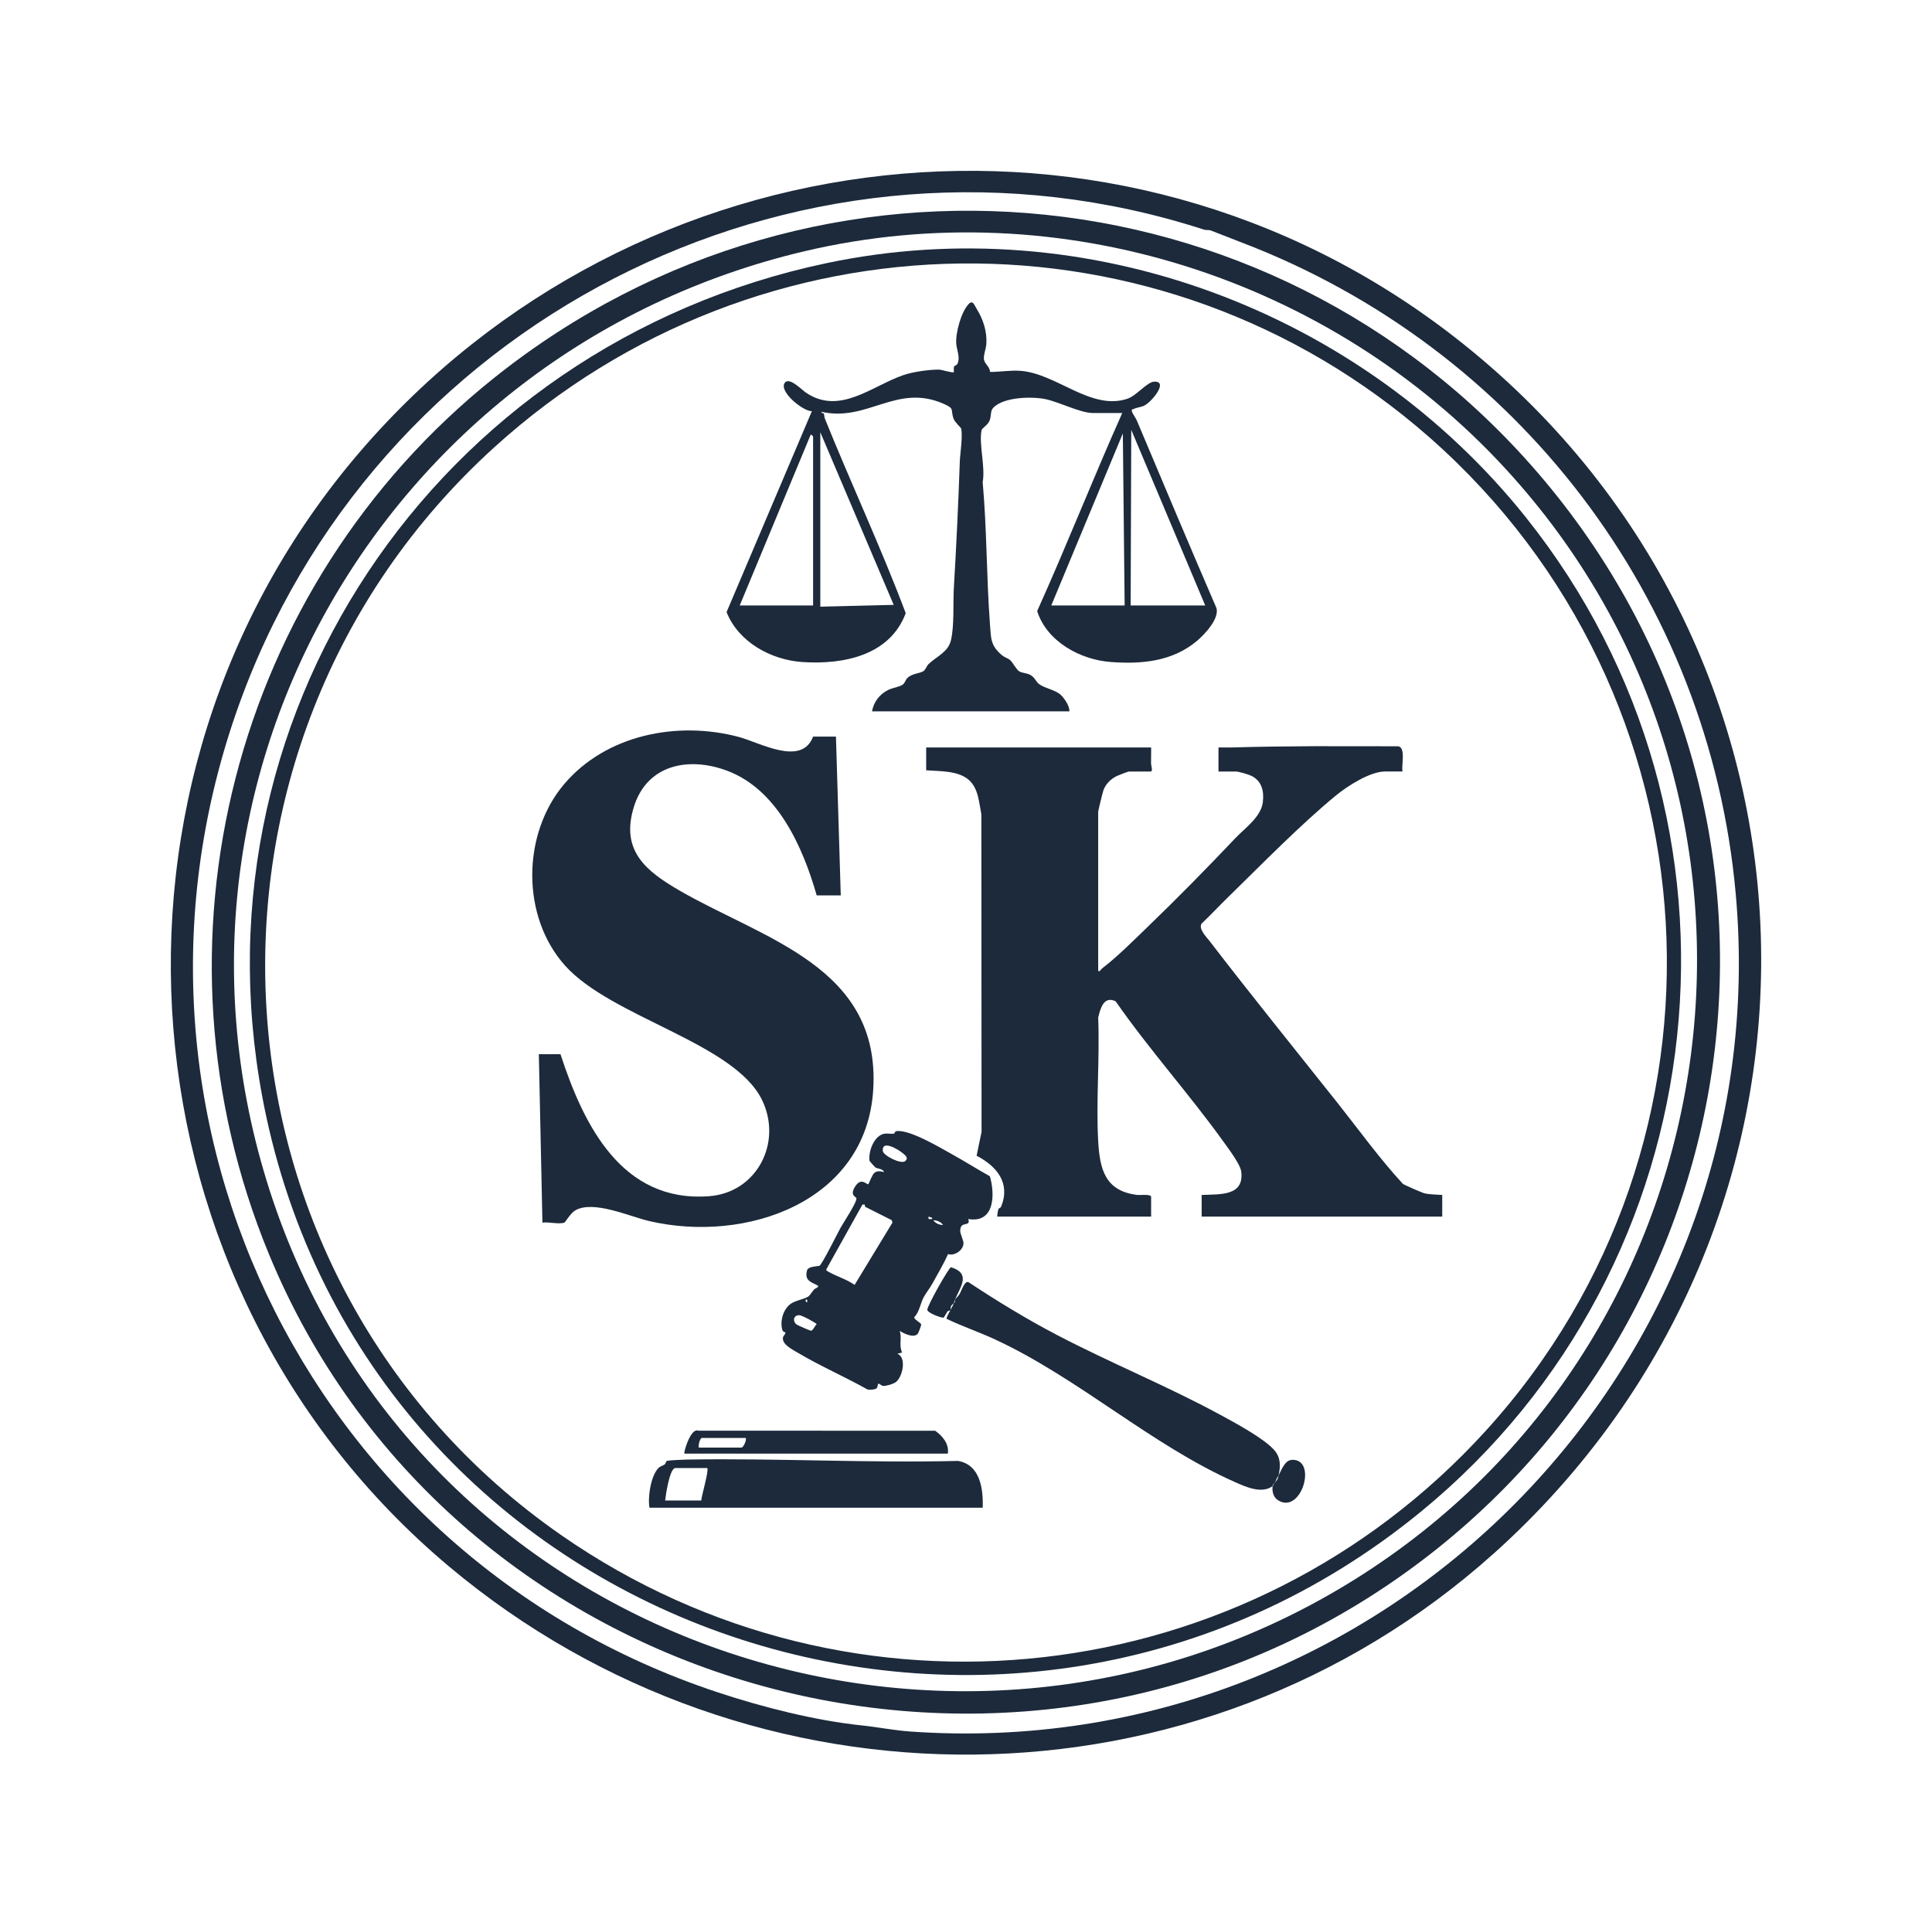
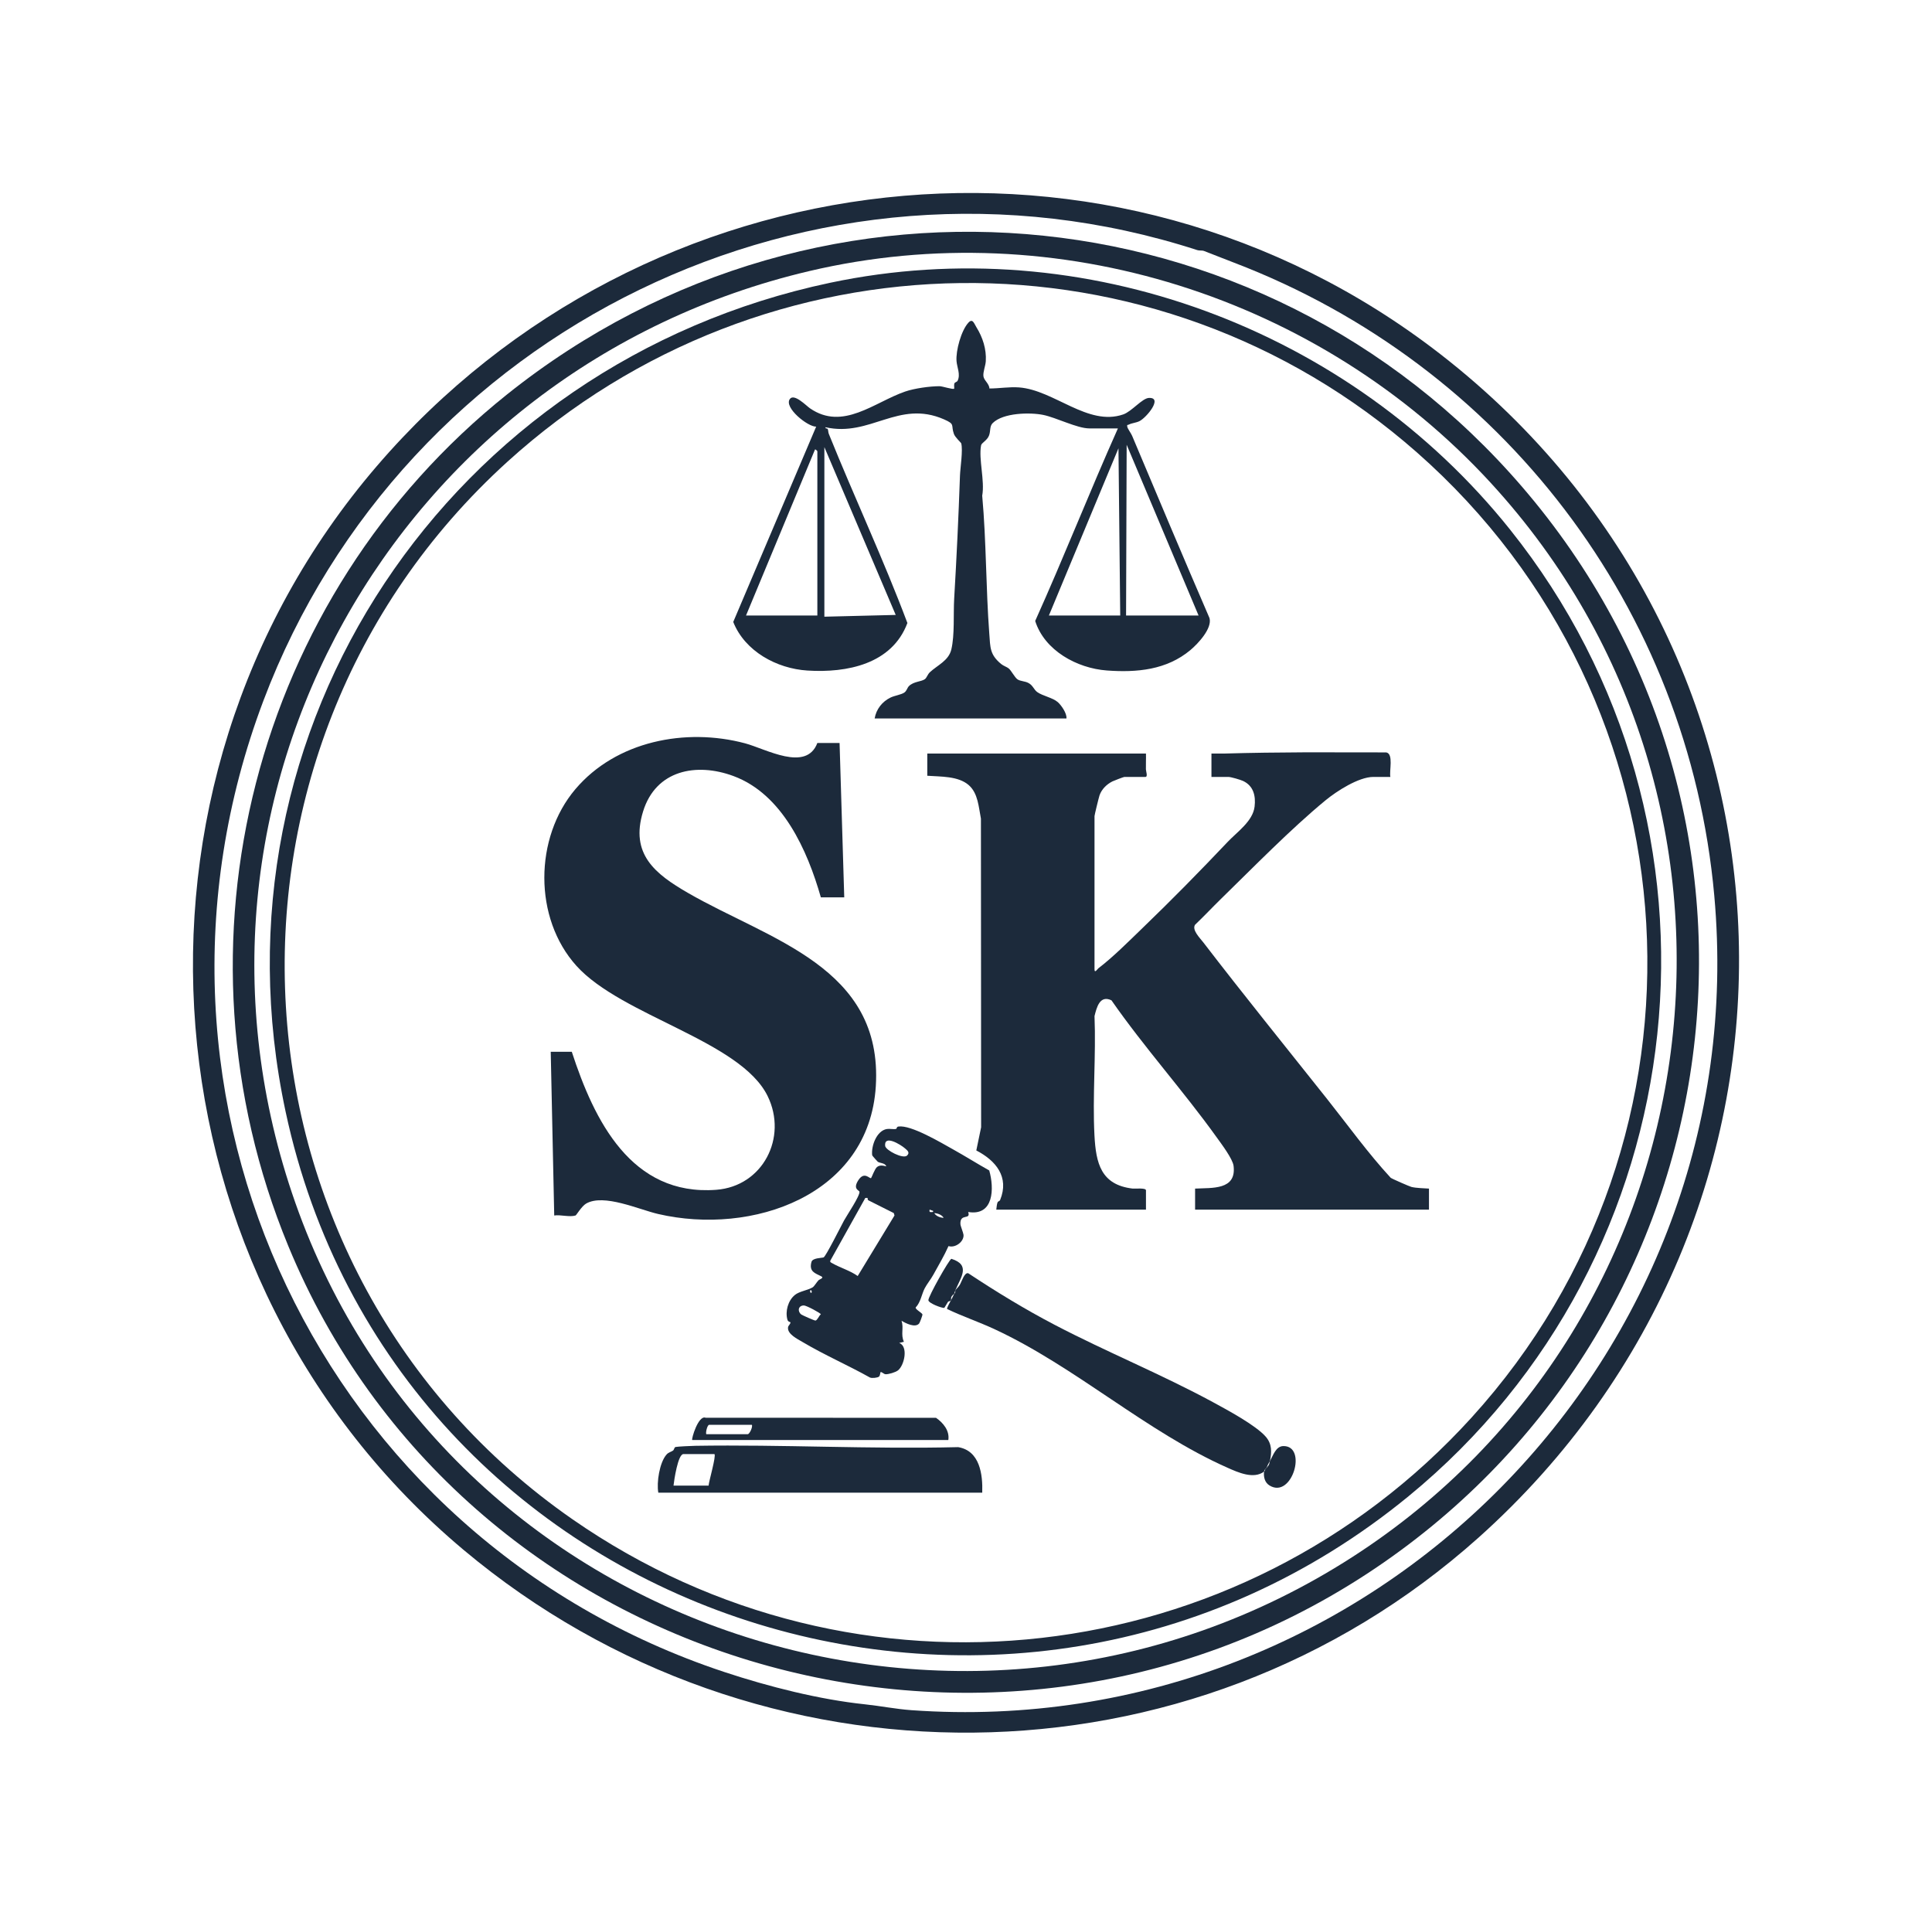
- <svg xmlns="http://www.w3.org/2000/svg" id="Layer_1" viewBox="-142 -142 1606.13 1600.52">
+ <svg xmlns="http://www.w3.org/2000/svg" id="Layer_1" viewBox="-165 -165 1652.13 1646.52">
  <defs>
    <style>.cls-1{fill:#1c2a3b;}</style>
  </defs>
  <path class="cls-1" d="M1099.37,1149.73c-245.44,219.61-616.22,221.57-867.89,10.56C-45.39,928.14-78.46,508.4,156.98,233.84,386.36-33.64,786.3-79.9,1066.85,137.92c327.88,254.57,341.19,735.63,32.52,1011.82h0ZM864.68,49.63c-1.82-.72-3.89-.15-5.78-.76C532.27-56.89,180.23,116.24,60.26,434.12c-128.79,341.26,50.05,716.41,393.92,830.47,38.35,12.72,81.8,23.64,120.22,27.67,13.33,1.4,26.64,4.09,40.07,5.05,392.98,27.9,721.87-303.08,686.48-696.48-22.08-245.44-181.61-453.71-410.74-541.26-8.52-3.26-17.65-6.83-25.52-9.93h-.01Z" />
  <path class="cls-1" d="M1147.28,263.98c235.61,288.51,166.67,713.89-143.42,916.75-325.34,212.84-774.42,78.53-922.38-280.44C-24.84,642.33,51.9,345.53,268.48,172.35,539.43-44.31,928.73-3.64,1147.28,263.99h0ZM1109.6,247.66C963.67,89.05,738.83,16.91,526.94,66.81,173.73,149.99-34.3,516.66,87.49,863.28c129.44,368.39,575.83,514.26,903.98,303.06,314.3-202.29,372.29-642.44,118.13-918.67h0Z" />
  <path class="cls-1" d="M1126.37,287.89c202.08,252.83,162.47,622.09-86.86,826.48-342.47,280.74-867.39,105.33-960.28-328.83C8.86,456.66,220.27,145.36,544.92,76.78c217.07-45.85,444.41,39.65,581.46,211.11h-.01ZM1046.53,221.73C822.7,24.85,489.04,30.07,268.93,229.8-5.51,478.83,19.64,922.27,324.63,1134.13c242.57,168.51,570.76,130.79,768.67-86.93,218-239.83,196.19-611.77-46.77-825.47h0Z" />
  <path class="cls-1" d="M1023.95,499.31h-14.5c-12.59,0-31.43,12.17-40.97,20.03-29.47,24.26-61.37,56.94-89.05,83.95-7.59,7.4-14.84,15.17-22.53,22.48-2.74,4.46,4.14,11.19,7.09,15.02,34.63,45.09,70.6,89.48,105.96,134.04,17.68,22.28,35.11,46.49,54.27,67.22.66.71,16.11,7.44,17.69,7.83,4.35,1.07,10.49,1.1,15.06,1.44v18h-200v-18c14.65-.76,35.49,1.38,32.91-19.42-.75-6.05-10.48-18.89-14.5-24.49-28.48-39.72-61.95-76.85-89.92-117.08-9.98-4.78-12.65,6.05-14.5,13.49,1.37,33.61-1.81,68.61-.04,102.04,1.27,23.93,5.6,42.2,32.56,45.44,2.13.26,11.48-.86,11.48,1.52v16.5h-128c.29-1.81.41-4.62,1.09-6.21.42-.99,1.8-1.03,2.2-2.04,8.01-19.68-3.56-33.62-20.37-42.36l4.12-19.85-.17-263.91c-1.95-9.75-2.4-21.6-10.39-28.61-9-7.89-24.13-7.18-35.48-8.02v-19h187c.12,4.5-.15,9.04-.05,13.54.03,1.55,1.85,6.46-.45,6.46h-18c-.55,0-8.91,3.18-10.18,3.82-4.96,2.49-9.22,6.69-11.04,11.96-.61,1.78-4.28,16.79-4.28,17.72v131c0,3.82,2.59-.33,3.24-.82,12.6-9.6,26.05-23.13,37.64-34.3,24.9-23.99,49.35-48.87,73.08-73.92,7.96-8.41,21.45-17.59,22.93-30.07,1.1-9.23-.95-17.76-9.84-21.94-2.3-1.08-10.42-3.45-12.55-3.45h-14.5v-20c3.82-.07,7.66.11,11.49,0,22.47-.66,45.67-.94,67.97-1.04,23.34-.1,46.68.14,70.01.07,6.45,1.23,2.44,15.83,3.53,20.97h0Z" />
  <path class="cls-1" d="M533.95,470.31h19l4,132h-20c-11.47-40.19-32.73-88.21-74.75-103.75-31.83-11.77-66.34-5.07-77.26,30.23-11.31,36.56,10.32,53.49,38.34,69.69,69.73,40.29,166.95,63.37,160.66,165.32-5.77,93.51-105.85,127.91-186.2,109.22-16.48-3.83-46.37-17.59-61.49-8.91-3.83,2.2-8.38,9.98-9.04,10.19-5.17,1.63-12.81-.83-18.27.02l-2.99-140.01h18c19.15,58.77,50.86,123.53,123.54,118.04,39.86-3.01,61.21-44.75,43.98-80.06-23.13-47.41-124.78-68.44-163.55-111.45-36.78-40.81-36.07-109.53-.94-151,34.88-41.18,94.3-52.82,145.19-39.25,17.76,4.74,52.27,24.78,61.78-.28h0Z" />
  <path class="cls-1" d="M582.95,449.31c1.35-7.91,6.41-14.39,13.62-17.88,3.39-1.64,9.15-2.44,11.75-4.25,2.11-1.46,2.46-4.06,3.96-5.54,4.05-4.01,10.48-3.68,13.6-5.9,1.57-1.12,2.42-4.18,4.17-5.83,6.5-6.12,16.15-9.89,18.46-19.54,2.97-12.44,1.67-30.42,2.45-43.55,2.07-35.04,3.73-69.87,4.95-105.05.23-6.74,2.69-21.81,1.05-27.75-.14-.5-5.24-5.14-6.24-7.98-2.76-7.8,1.44-8.15-8.51-12.49-38.94-16.98-62.96,15.38-101.25,6.77-.38,1.61,1.39.42,1.95,1.73.41.96.28,2.57.84,3.95,21.82,54.11,46.73,107.24,67.2,161.71-13.16,35.17-51.7,42.8-85.54,40.64-26.17-1.67-53.4-16.39-63.39-41.54l70.92-167.01c-7.18.24-27.68-16.27-22.56-23.56,3.65-5.19,14.02,5.64,17.25,7.88,28.17,19.48,55-5.21,81.33-14.3,7.93-2.74,21.13-4.6,29.48-4.59,2.45,0,11.58,3.09,12.51,2.09.22-.24-.3-3.08.15-4.37s2.21-1.19,2.81-2.42c2.6-5.36-.53-11.47-.94-16.73-.71-8.95,3.99-26.17,10.11-32.86,3.68-4.03,4.84.58,6.89,3.86,5.39,8.64,8.67,18.78,8.02,29.05-.26,4.12-2.47,9.11-2.02,12.87.43,3.57,4.96,6.28,5.12,10.46,8.45,0,16.9-1.55,25.41-.91,29.98,2.28,58.83,33.5,89.01,23.09,7.33-2.53,16.2-13.86,21.97-14.11,12.32-.55-2.08,16.93-8.18,19.9-2.9,1.41-6.36,1.53-9.06,2.93-.9.47-1.64-.26-1.29,1.72.32,1.82,3.18,5.48,4.18,7.85,21.9,52.03,43.76,104.03,66.16,155.84,2.47,8.8-9.81,21.89-16.31,27.34-20.33,17.03-45.81,19.37-71.5,17.47-25.48-1.88-53.23-17.03-61.25-42.34,24.53-54.48,46.4-110.15,70.74-164.65h-24.5c-10.33,0-28.31-9.31-39.45-11.55s-34.13-1.91-43.11,6.99c-2.87,2.85-1.59,6.67-3.21,10.79s-6.34,6.1-6.74,8.26c-2.22,11.77,3.31,30.33.97,43.05,3.54,39.15,3.11,78.79,6.05,117.95.9,12.02.41,17.85,10.08,25.92,2.03,1.69,5.05,2.57,6.61,3.9,2.17,1.86,5.03,7.53,7.32,9.18,2.58,1.85,6.37,1.43,9.69,3.31,3.74,2.1,4.37,5.53,7.33,7.67,4.49,3.24,13.19,4.78,17.48,8.52,3.05,2.65,7.95,9.68,7.48,14.02h-164.02ZM859.95,361.31l-61.5-146.01-.5,146.01h62ZM539.95,217.31v145l61.01-1.51-61.01-143.49ZM792.95,361.31l-1.5-143.01-59.5,143.01h61ZM533.95,361.31v-140.5c0-.19-1.61-1.78-1.99-1.5l-59.01,142h61Z" />
  <path class="cls-1" d="M662.94,871.32c2.46,7.29-7.14.68-6.65,10.35.08,1.67,2.52,7.53,2.66,9.22.48,5.77-7.02,11.45-12.85,9.59-3.74,8.46-8.55,16.41-12.98,24.51-2.1,3.83-5.56,8.1-7.38,11.62-2.58,4.99-3.41,11.85-7.69,16.34-.56,1.56,5.41,4.58,5.77,5.96.17.65-2.24,7.04-2.81,7.72-3.33,4.03-11.6-.16-15.06-2.32,2.1,6.48-.91,11.56,2,17.99l-4,.99c7.97,3,4.43,19.14-1.05,23.47-2.12,1.67-8.13,3.45-10.69,3.29-1.49-.1-3.39-2.39-4.26-1.74-.18.14-.27,2.92-1.26,3.76-1.21,1.03-6.08,1.57-7.77.79-18.87-10.58-39.08-19.32-57.66-30.38-4.16-2.48-13.26-6.83-12.36-12.6.25-1.58,1.95-2.54,2.06-4.05.05-.68-1.98-.22-2.6-2.41-2.03-7.23.56-16.38,6.33-21.12,3.89-3.19,10.79-3.92,15.18-6.51,1.35-.79,3.47-4.4,5.03-6.05.8-.85,5.17-2.01,2.38-3.43-5.22-2.65-10.66-3.97-8.36-12.29.96-3.47,8.41-3.27,10.35-3.86,1.81-.55,15.24-27.44,17.48-31.52,2.45-4.46,13.79-21.28,13.21-24.66-.22-1.27-6.04-2.14-.86-9.99,5.11-7.75,9.6-.77,10.81-1.67.43-.32,3.08-7.89,5.06-9.44,2.46-1.92,5.22-1.26,7.95-.57-1-2.98-5.35-2.63-7.3-3.94-.3-.2-4.73-5.14-4.78-5.52-.99-7.85,3.8-21.13,12.63-22.49,2.52-.39,5.52.44,7.77-.07.8-.18.26-1.8,2.11-2.05,10.79-1.48,36.2,13.73,46.62,19.53s20.56,12.21,30.97,18.03c4.38,15.34,3.96,39.19-18.02,35.52h.02ZM610.69,823.05c2.69-2.62.11-4.45-1.84-6.16-3.61-3.15-17.93-11.99-16.93-2.11.39,3.77,15.43,11.52,18.76,8.27h.01ZM576.93,859.33c-.27-.18-1.36.05-1.97-.01l-29.92,53.62c-.42,1.33.7,1.64,1.62,2.17,6.6,3.83,15.31,6.31,21.8,10.96l31.46-51.77-.6-2.05-21.73-10.91c-.86-.52-.59-1.95-.68-2.01h.02ZM632.94,870.32l-2.98-1.01c-.5,2.63.57,2.09,2.98,1.99v-.98ZM641.95,876.3c-1.43-2.52-5.23-3.96-8-3.98,1.43,2.52,5.23,3.96,8,3.98ZM528.94,940.3c.72-1.4-.63-2.67-.98-1.99-.72,1.4.63,2.67.98,1.99ZM520.26,959c.84.63,11.41,5.3,12.06,5.17,1.74-.33,3.06-4.27,4.61-5.36-.02-.96-12.36-7.59-14.5-7.57-5.02.04-5.6,5.21-2.17,7.76h0Z" />
  <path class="cls-1" d="M915.95,1093.31c.95-.71.83-1.82,1-2,.32-.33.74-.63,1-1,2.08-2.93,2.04-1.54,3-6,2.76-4.86,5.11-12.73,11.48-12.83,20.87-.32,7.48,45.59-11.83,33.68-4.07-2.51-5.2-7.28-4.65-11.85h0Z" />
  <path class="cls-1" d="M651.95,938.31c-.5,1.21-.71,2.32-1,3-4.23,3.22-1.8,4.35-3,6-.08.11-1.75.12-2.41,1.04-.76,1.05-2.76,4.95-3.17,4.99-2.12.18-13.24-3.97-13.47-6.55-.26-2.99,17.72-34.85,19.67-35.43,16.72,5.3,8.08,15.71,3.38,26.95h0Z" />
  <path class="cls-1" d="M920.95,1084.31c-1.57,2.77-1.65,2.77-3,6-.13.31-.89.64-1,1-.06.22-.83.56-1,2-8.99,6.72-22.26.68-31.21-3.29-69.48-30.77-130.05-86.37-199.43-118.57-13.24-6.14-27.19-10.84-40.36-17.15-.55-.73,2.41-5.8,3-6.99,1.01-2.04,1.86-3.32,3-6,1.6-1.22.72-2.58,1-3,.86-1.3,2.6-2.71,3.8-4.7,1.66-2.75,3.93-10.84,7.24-9.91,23.96,15.86,48.44,30.81,73.94,44.13,44.57,23.29,91.48,42.32,135.69,66.31,11.92,6.47,36.23,19.54,44.73,29.27,5.44,6.22,5.25,13.2,3.6,20.9h0Z" />
  <path class="cls-1" d="M674.95,1111.31h-277c-1.6-8.54,1.03-25.81,6.98-32.52,1.97-2.22,3.62-2.1,5.58-3.46,1.01-.7,1.06-2.78,2.14-3.05,1.7-.43,13.92-.98,16.75-1.02,74.17-1.22,150.03,2.98,224.96,1.13,18.52,3.07,21.12,23.23,20.59,38.91h0ZM445.95,1078.31h-26.5c-4.73,0-8.01,22.45-8.5,27h30c.25-3.87,6.62-25.36,5-27Z" />
  <path class="cls-1" d="M426.95,1066.31c-.86-.82,5.22-21.52,11.44-19.06l197.04.07c5.95,4.11,11.77,10.88,10.52,18.99h-219ZM477.95,1053.31h-36.5c-1.54,0-3.15,6.32-2.5,8h35.5c1.44,0,4.43-6.11,3.5-8Z" />
</svg>
